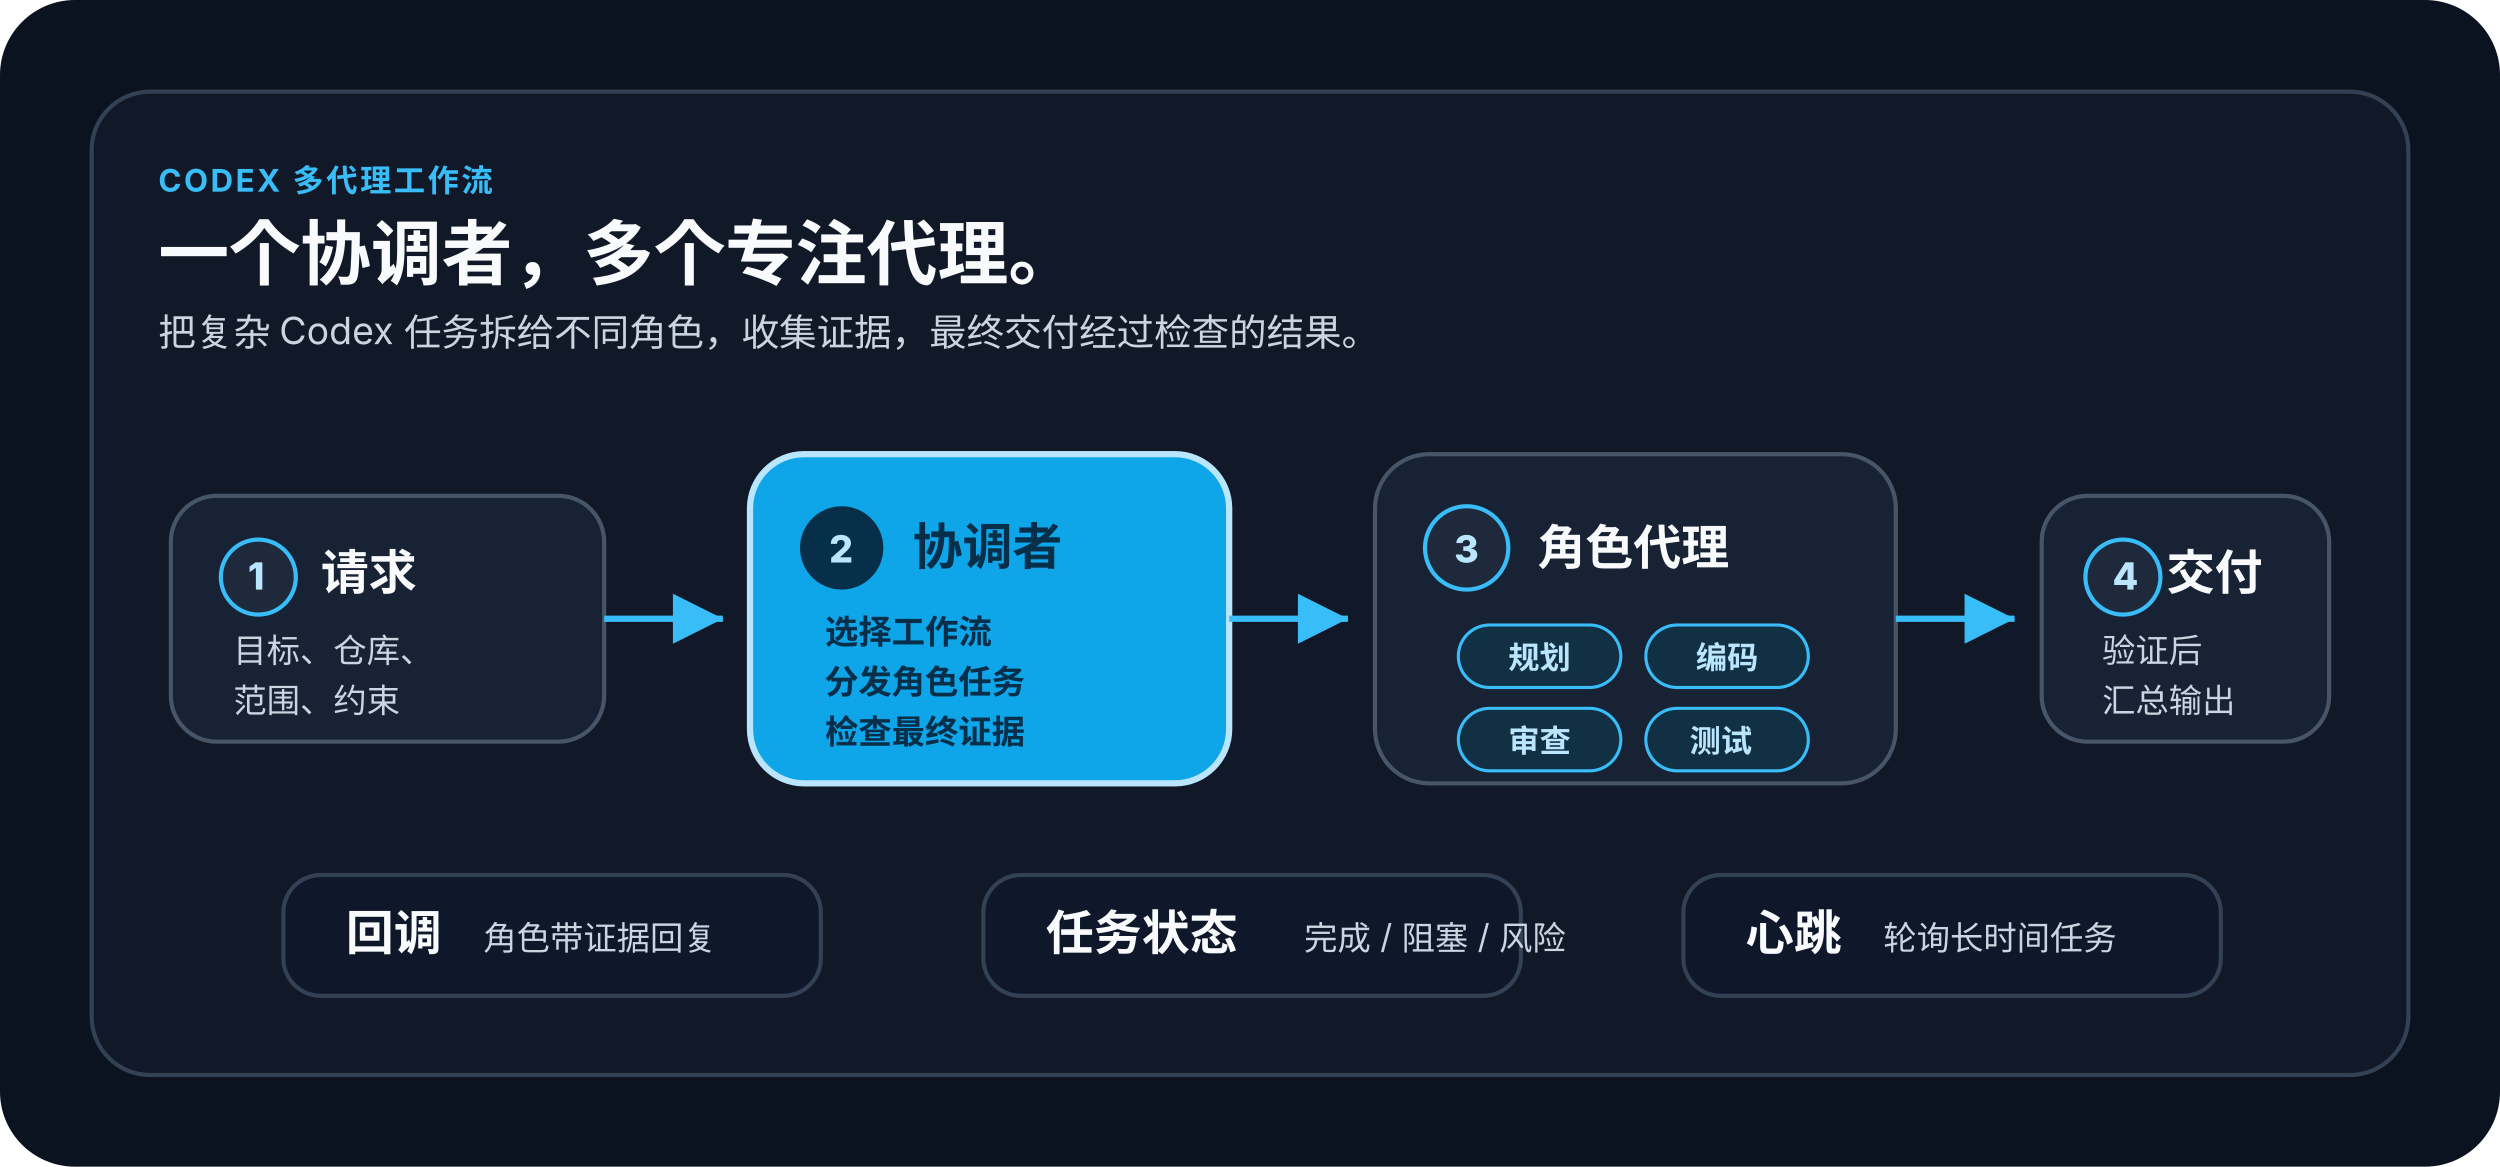
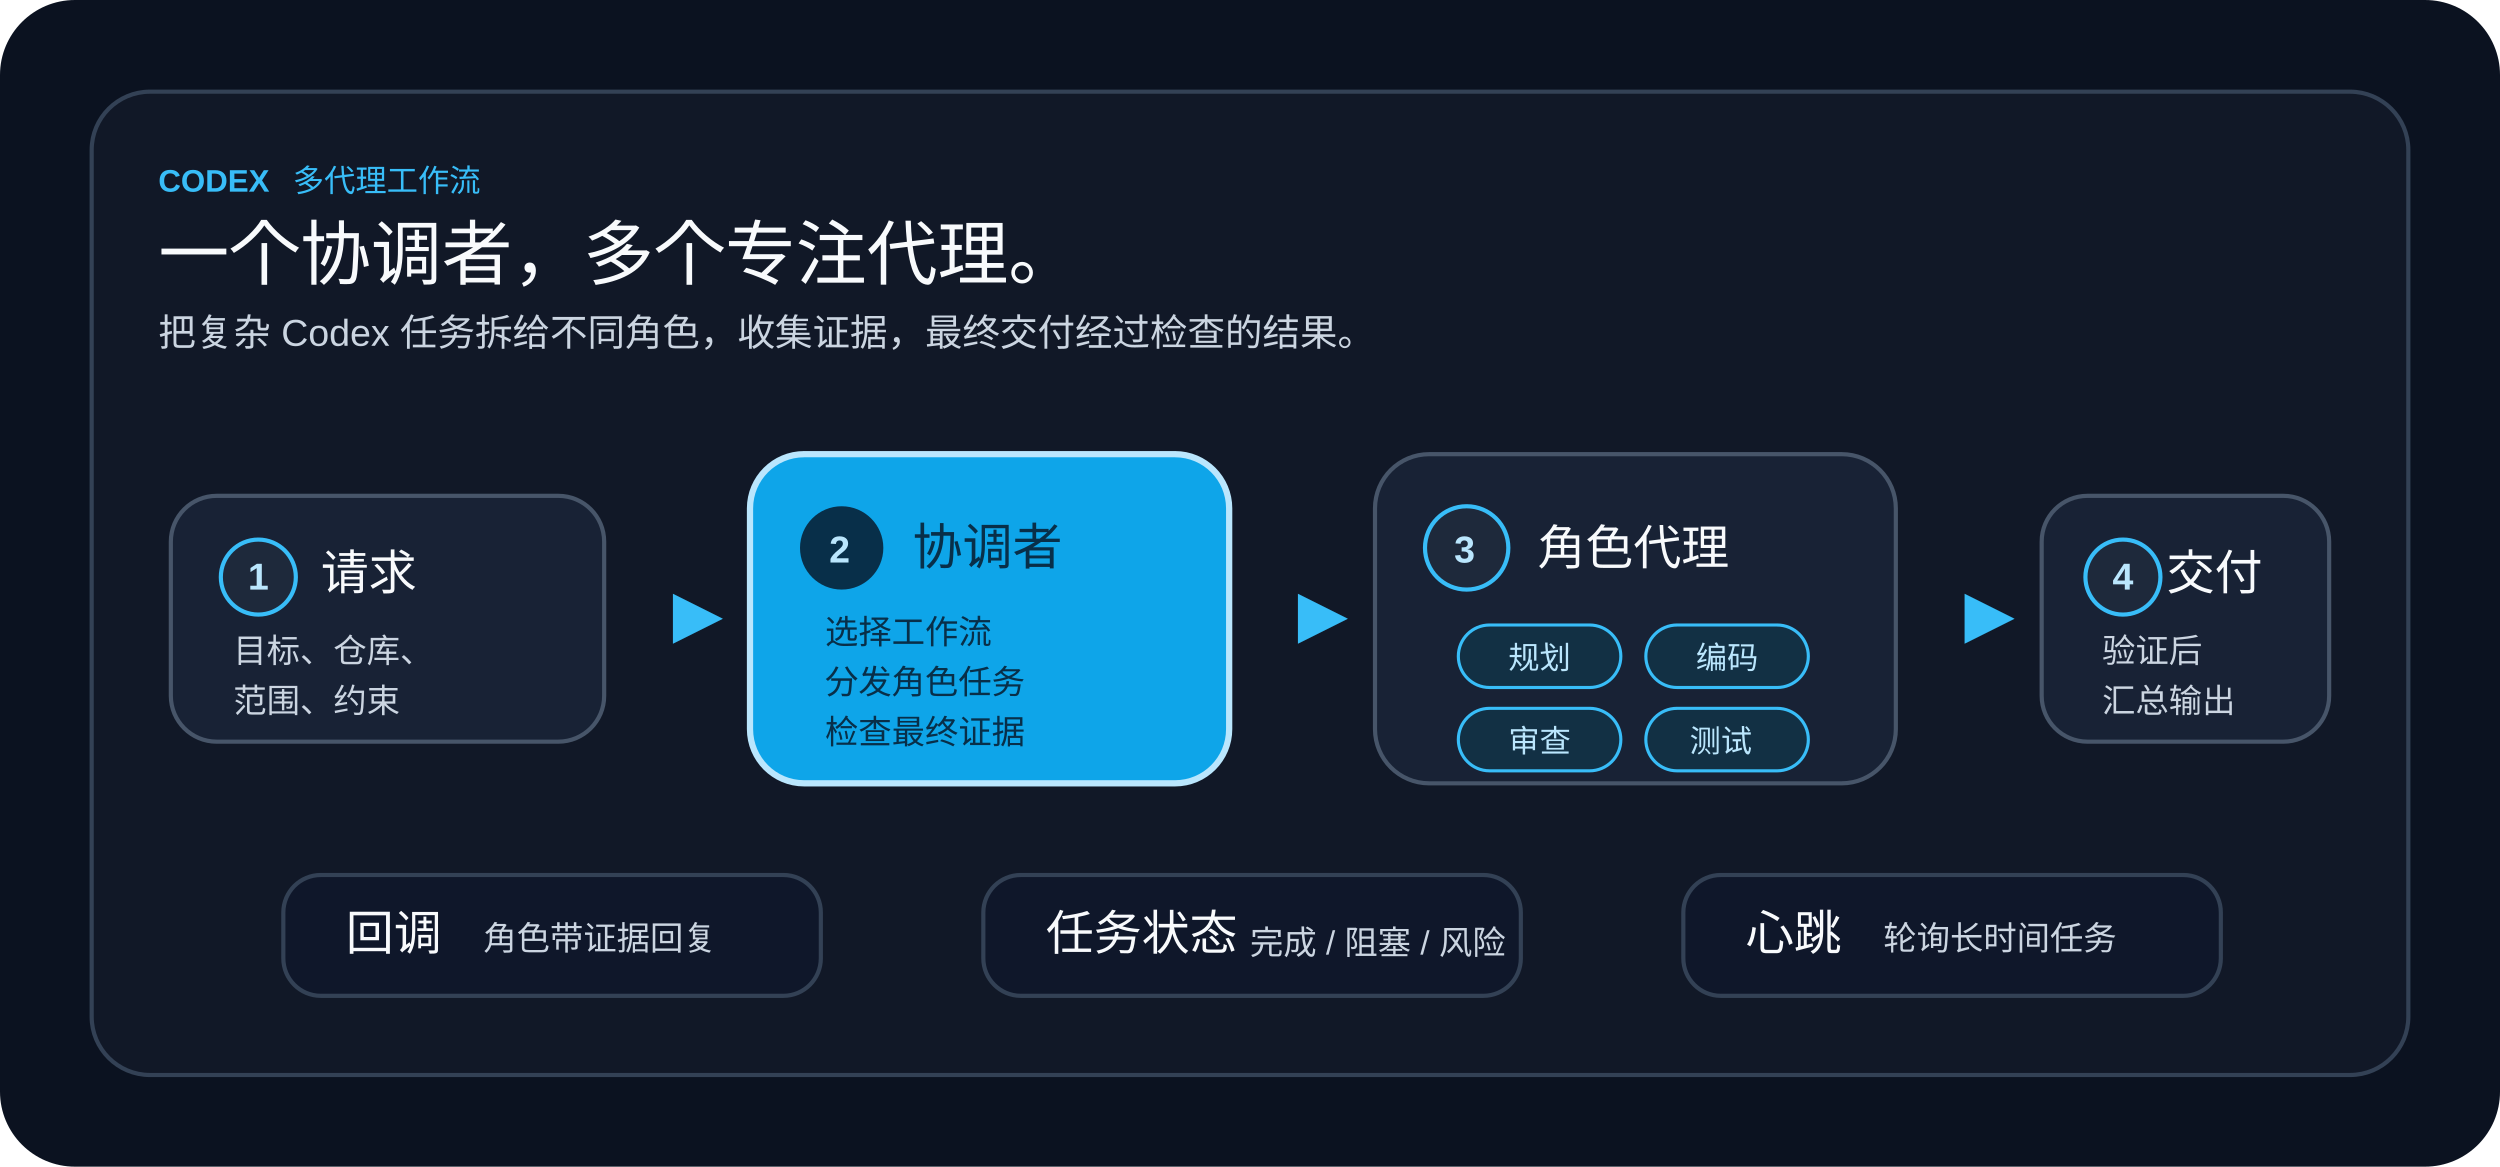
- <svg xmlns="http://www.w3.org/2000/svg" width="1200" height="560" viewBox="0 0 1200 560" fill="none" role="img" aria-labelledby="title desc">
-   <rect width="1200" height="560" rx="36" fill="#0B1220" />
-   <rect x="44" y="44" width="1112" height="472" rx="28" fill="#111827" stroke="#334155" stroke-width="2" />
+ <svg xmlns="http://www.w3.org/2000/svg" role="img" aria-labelledby="title desc" id="_图层_1" data-name="图层_1" version="1.1" viewBox="0 0 1200 560">
  <defs>
-     <marker id="arrow" markerWidth="12" markerHeight="12" refX="10" refY="6" orient="auto" markerUnits="strokeWidth">
-       <path d="M2 2L10 6L2 10" fill="#38BDF8" />
-     </marker>
    <style>
-       .label { font-family: ui-sans-serif, system-ui, -apple-system, BlinkMacSystemFont, "Segoe UI", "PingFang SC", "Hiragino Sans GB", "Microsoft YaHei", sans-serif; }
-       .eyebrow { fill: #38BDF8; font-size: 15px; font-weight: 700; letter-spacing: .08em; }
-       .headline { fill: #F8FAFC; font-size: 34px; font-weight: 800; }
-       .subhead { fill: #CBD5E1; font-size: 18px; }
-       .step { fill: #182235; stroke: #475569; stroke-width: 2; }
-       .stepHot { fill: #0EA5E9; stroke: #BAE6FD; stroke-width: 3; }
-       .support { fill: #0F172A; stroke: #334155; stroke-width: 2; }
-       .title { fill: #F8FAFC; font-size: 23px; font-weight: 800; }
-       .titleDark { fill: #082F49; font-size: 24px; font-weight: 800; }
-       .body { fill: #CBD5E1; font-size: 16px; }
-       .bodyDark { fill: #082F49; font-size: 16px; font-weight: 650; }
-       .pill { fill: #123044; stroke: #38BDF8; stroke-width: 1.5; }
-       .pillText { fill: #BAE6FD; font-size: 15px; font-weight: 700; }
-       .line { stroke: #38BDF8; stroke-width: 3; marker-end: url(#arrow); }
+       .st0 {
+         fill: none;
+       }
+ 
+       .st1 {
+         fill: #0ea5e9;
+         stroke: #bae6fd;
+         stroke-width: 3px;
+       }
+ 
+       .st2 {
+         font-size: 23px;
+       }
+ 
+       .st2, .st3, .st4, .st5, .st6, .st7, .st8 {
+         font-family: AdobeSongStd-Light-GBpc-EUC-H, 'Adobe Song Std';
+         font-weight: 300;
+       }
+ 
+       .st2, .st9, .st4, .st5, .st10, .st11, .st6, .st12, .st7, .st8 {
+         isolation: isolate;
+       }
+ 
+       .st2, .st6 {
+         fill: #f8fafc;
+       }
+ 
+       .st13 {
+         fill: #0f172a;
+       }
+ 
+       .st13, .st14, .st15, .st16 {
+         stroke-width: 2px;
+       }
+ 
+       .st13, .st15 {
+         stroke: #334155;
+       }
+ 
+       .st9, .st12 {
+         font-size: 18px;
+       }
+ 
+       .st9, .st17 {
+         font-family: Arial-BoldMT, Arial;
+         font-weight: 700;
+       }
+ 
+       .st9, .st7 {
+         fill: #bae6fd;
+       }
+ 
+       .st4, .st5, .st10 {
+         font-size: 16px;
+       }
+ 
+       .st4, .st18, .st8 {
+         fill: #082f49;
+       }
+ 
+       .st19 {
+         fill: #123044;
+         stroke-width: 1.5px;
+       }
+ 
+       .st19, .st16 {
+         stroke: #38bdf8;
+       }
+ 
+       .st5, .st10, .st12 {
+         fill: #cbd5e1;
+       }
+ 
+       .st14 {
+         fill: #182235;
+         stroke: #475569;
+       }
+ 
+       .st11 {
+         letter-spacing: 0em;
+       }
+ 
+       .st11, .st7 {
+         font-size: 15px;
+       }
+ 
+       .st11, .st20 {
+         fill: #38bdf8;
+       }
+ 
+       .st6 {
+         font-size: 34px;
+       }
+ 
+       .st15 {
+         fill: #111827;
+       }
+ 
+       .st21 {
+         fill: #0b1220;
+       }
+ 
+       .st8 {
+         font-size: 24px;
+       }
+ 
+       .st22 {
+         font-family: ArialMT, Arial;
+       }
+ 
+       .st16 {
+         fill: #1e293b;
+       }
    </style>
  </defs>
-   <text class="label eyebrow" x="76" y="92">CODEX 多代理工作流</text>
-   <text class="label headline" x="76" y="134">一个协调者，多个专注代理。</text>
-   <text class="label subhead" x="76" y="166">把复杂 Codex 任务拆给不同角色，收集证据，最终交付经过检查的结果。</text>
-   <rect class="step" x="82" y="238" width="208" height="118" rx="22" />
-   <circle cx="124" cy="277" r="18" fill="#1E293B" stroke="#38BDF8" stroke-width="2" />
-   <text class="label" x="119" y="283" fill="#BAE6FD" font-size="18" font-weight="800">1</text>
-   <text class="label title" x="154" y="283">请求</text>
-   <text class="label body" x="112" y="318">目标、仓库、</text>
-   <text class="label body" x="112" y="342">范围、约束</text>
-   <rect class="stepHot" x="360" y="218" width="230" height="158" rx="26" />
-   <circle cx="404" cy="263" r="20" fill="#082F49" />
-   <text class="label" x="398" y="270" fill="#BAE6FD" font-size="18" font-weight="800">2</text>
-   <text class="label titleDark" x="438" y="271">协调者</text>
-   <text class="label bodyDark" x="396" y="309">选择工作流</text>
-   <text class="label bodyDark" x="396" y="333">分发角色任务</text>
-   <text class="label bodyDark" x="396" y="357">检查最终证据</text>
-   <rect class="step" x="660" y="218" width="250" height="158" rx="26" />
-   <circle cx="704" cy="263" r="20" fill="#1E293B" stroke="#38BDF8" stroke-width="2" />
-   <text class="label" x="698" y="270" fill="#BAE6FD" font-size="18" font-weight="800">3</text>
-   <text class="label title" x="738" y="271">角色代理</text>
-   <rect class="pill" x="700" y="300" width="78" height="30" rx="15" />
-   <text class="label pillText" x="724" y="321">规划</text>
-   <rect class="pill" x="790" y="300" width="78" height="30" rx="15" />
-   <text class="label pillText" x="814" y="321">编码</text>
-   <rect class="pill" x="700" y="340" width="78" height="30" rx="15" />
-   <text class="label pillText" x="724" y="361">审查</text>
-   <rect class="pill" x="790" y="340" width="78" height="30" rx="15" />
-   <text class="label pillText" x="811" y="361">测试</text>
-   <rect class="step" x="980" y="238" width="138" height="118" rx="22" />
-   <circle cx="1019" cy="277" r="18" fill="#1E293B" stroke="#38BDF8" stroke-width="2" />
-   <text class="label" x="1014" y="283" fill="#BAE6FD" font-size="18" font-weight="800">4</text>
-   <text class="label title" x="1040" y="283">交付</text>
-   <text class="label body" x="1009" y="318">验证后</text>
-   <text class="label body" x="1009" y="342">汇总输出</text>
-   <path class="line" d="M290 297H347" />
-   <path class="line" d="M590 297H647" />
-   <path class="line" d="M910 297H967" />
-   <rect class="support" x="136" y="420" width="258" height="58" rx="18" />
-   <text class="label title" x="166" y="456" font-size="18">回调</text>
-   <text class="label body" x="232" y="456">角色带证据回复</text>
-   <rect class="support" x="472" y="420" width="258" height="58" rx="18" />
-   <text class="label title" x="502" y="456" font-size="18">任务状态</text>
-   <text class="label body" x="626" y="456">完成 / 阻塞 / 风险</text>
-   <rect class="support" x="808" y="420" width="258" height="58" rx="18" />
-   <text class="label title" x="838" y="456" font-size="18">心跳</text>
-   <text class="label body" x="904" y="456">轮询长时间任务</text>
+   <rect class="st21" width="1200" height="560" rx="36" ry="36" />
+   <rect class="st15" x="44" y="44" width="1112" height="472" rx="28" ry="28" />
+   <text class="st11" transform="translate(76 92)">
+     <tspan class="st17" x="0" y="0">CODEX </tspan>
+     <tspan class="st3" x="64.6" y="0">多代理工作流</tspan>
+   </text>
+   <text class="st6" transform="translate(76 134)">
+     <tspan x="0" y="0">一个协调者，多个专注代理。</tspan>
+   </text>
+   <text class="st12" transform="translate(76 166)">
+     <tspan class="st3" x="0" y="0">把复杂</tspan>
+     <tspan class="st22" x="54" y="0" xml:space="preserve"> Codex </tspan>
+     <tspan class="st3" x="116" y="0">任务拆给不同角色，收集证据，最终交付经过检查的结果。</tspan>
+   </text>
+   <rect class="st14" x="82" y="238" width="208" height="118" rx="22" ry="22" />
+   <circle class="st16" cx="124" cy="277" r="18" />
+   <text class="st9" transform="translate(119 283)">
+     <tspan x="0" y="0">1</tspan>
+   </text>
+   <text class="st2" transform="translate(154 283)">
+     <tspan x="0" y="0">请求</tspan>
+   </text>
+   <text class="st5" transform="translate(112 318)">
+     <tspan x="0" y="0">目标、仓库、</tspan>
+   </text>
+   <text class="st5" transform="translate(112 342)">
+     <tspan x="0" y="0">范围、约束</tspan>
+   </text>
+   <rect class="st1" x="360" y="218" width="230" height="158" rx="26" ry="26" />
+   <circle class="st18" cx="404" cy="263" r="20" />
+   <text class="st9" transform="translate(398 270)">
+     <tspan x="0" y="0">2</tspan>
+   </text>
+   <text class="st8" transform="translate(438 271)">
+     <tspan x="0" y="0">协调者</tspan>
+   </text>
+   <text class="st4" transform="translate(396 309)">
+     <tspan x="0" y="0">选择工作流</tspan>
+   </text>
+   <text class="st4" transform="translate(396 333)">
+     <tspan x="0" y="0">分发角色任务</tspan>
+   </text>
+   <text class="st4" transform="translate(396 357)">
+     <tspan x="0" y="0">检查最终证据</tspan>
+   </text>
+   <rect class="st14" x="660" y="218" width="250" height="158" rx="26" ry="26" />
+   <circle class="st16" cx="704" cy="263" r="20" />
+   <text class="st9" transform="translate(698 270)">
+     <tspan x="0" y="0">3</tspan>
+   </text>
+   <text class="st2" transform="translate(738 271)">
+     <tspan x="0" y="0">角色代理</tspan>
+   </text>
+   <path class="st19" d="M715,300h48c8.3,0,15,6.7,15,15h0c0,8.3-6.7,15-15,15h-48c-8.3,0-15-6.7-15-15h0c0-8.3,6.7-15,15-15Z" />
+   <text class="st7" transform="translate(724 321)">
+     <tspan x="0" y="0">规划</tspan>
+   </text>
+   <path class="st19" d="M805,300h48c8.3,0,15,6.7,15,15h0c0,8.3-6.7,15-15,15h-48c-8.3,0-15-6.7-15-15h0c0-8.3,6.7-15,15-15Z" />
+   <text class="st7" transform="translate(814 321)">
+     <tspan x="0" y="0">编码</tspan>
+   </text>
+   <path class="st19" d="M715,340h48c8.3,0,15,6.7,15,15h0c0,8.3-6.7,15-15,15h-48c-8.3,0-15-6.7-15-15h0c0-8.3,6.7-15,15-15Z" />
+   <text class="st7" transform="translate(724 361)">
+     <tspan x="0" y="0">审查</tspan>
+   </text>
+   <path class="st19" d="M805,340h48c8.3,0,15,6.7,15,15h0c0,8.3-6.7,15-15,15h-48c-8.3,0-15-6.7-15-15h0c0-8.3,6.7-15,15-15Z" />
+   <text class="st7" transform="translate(811 361)">
+     <tspan x="0" y="0">测试</tspan>
+   </text>
+   <rect class="st14" x="980" y="238" width="138" height="118" rx="22" ry="22" />
+   <circle class="st16" cx="1019" cy="277" r="18" />
+   <text class="st9" transform="translate(1014 283)">
+     <tspan x="0" y="0">4</tspan>
+   </text>
+   <text class="st2" transform="translate(1040 283)">
+     <tspan x="0" y="0">交付</tspan>
+   </text>
+   <text class="st5" transform="translate(1009 318)">
+     <tspan x="0" y="0">验证后</tspan>
+   </text>
+   <text class="st5" transform="translate(1009 342)">
+     <tspan x="0" y="0">汇总输出</tspan>
+   </text>
+   <path class="st0" d="" />
+   <path class="st20" d="M323,285l24,12-24,12" />
+   <path class="st20" d="M347,297" />
+   <path class="st0" d="" />
+   <path class="st20" d="M623,285l24,12-24,12" />
+   <path class="st20" d="M647,297" />
+   <path class="st0" d="" />
+   <path class="st20" d="M943,285l24,12-24,12" />
+   <path class="st20" d="M967,297" />
+   <rect class="st13" x="136" y="420" width="258" height="58" rx="18" ry="18" />
+   <text class="st2" transform="translate(166 456)">
+     <tspan x="0" y="0">回调</tspan>
+   </text>
+   <text class="st5" transform="translate(232 456)">
+     <tspan x="0" y="0">角色带证据回复</tspan>
+   </text>
+   <rect class="st13" x="472" y="420" width="258" height="58" rx="18" ry="18" />
+   <text class="st2" transform="translate(502 456)">
+     <tspan x="0" y="0">任务状态</tspan>
+   </text>
+   <text class="st10" transform="translate(600 458.1)">
+     <tspan class="st3" x="0" y="0">完成</tspan>
+     <tspan class="st22" x="32" y="0" xml:space="preserve"> / </tspan>
+     <tspan class="st3" x="45.3" y="0">阻塞</tspan>
+     <tspan class="st22" x="77.3" y="0" xml:space="preserve"> / </tspan>
+     <tspan class="st3" x="90.7" y="0">风险</tspan>
+   </text>
+   <rect class="st13" x="808" y="420" width="258" height="58" rx="18" ry="18" />
+   <text class="st2" transform="translate(838 456)">
+     <tspan x="0" y="0">心跳</tspan>
+   </text>
+   <text class="st5" transform="translate(904 456)">
+     <tspan x="0" y="0">轮询长时间任务</tspan>
+   </text>
</svg>
